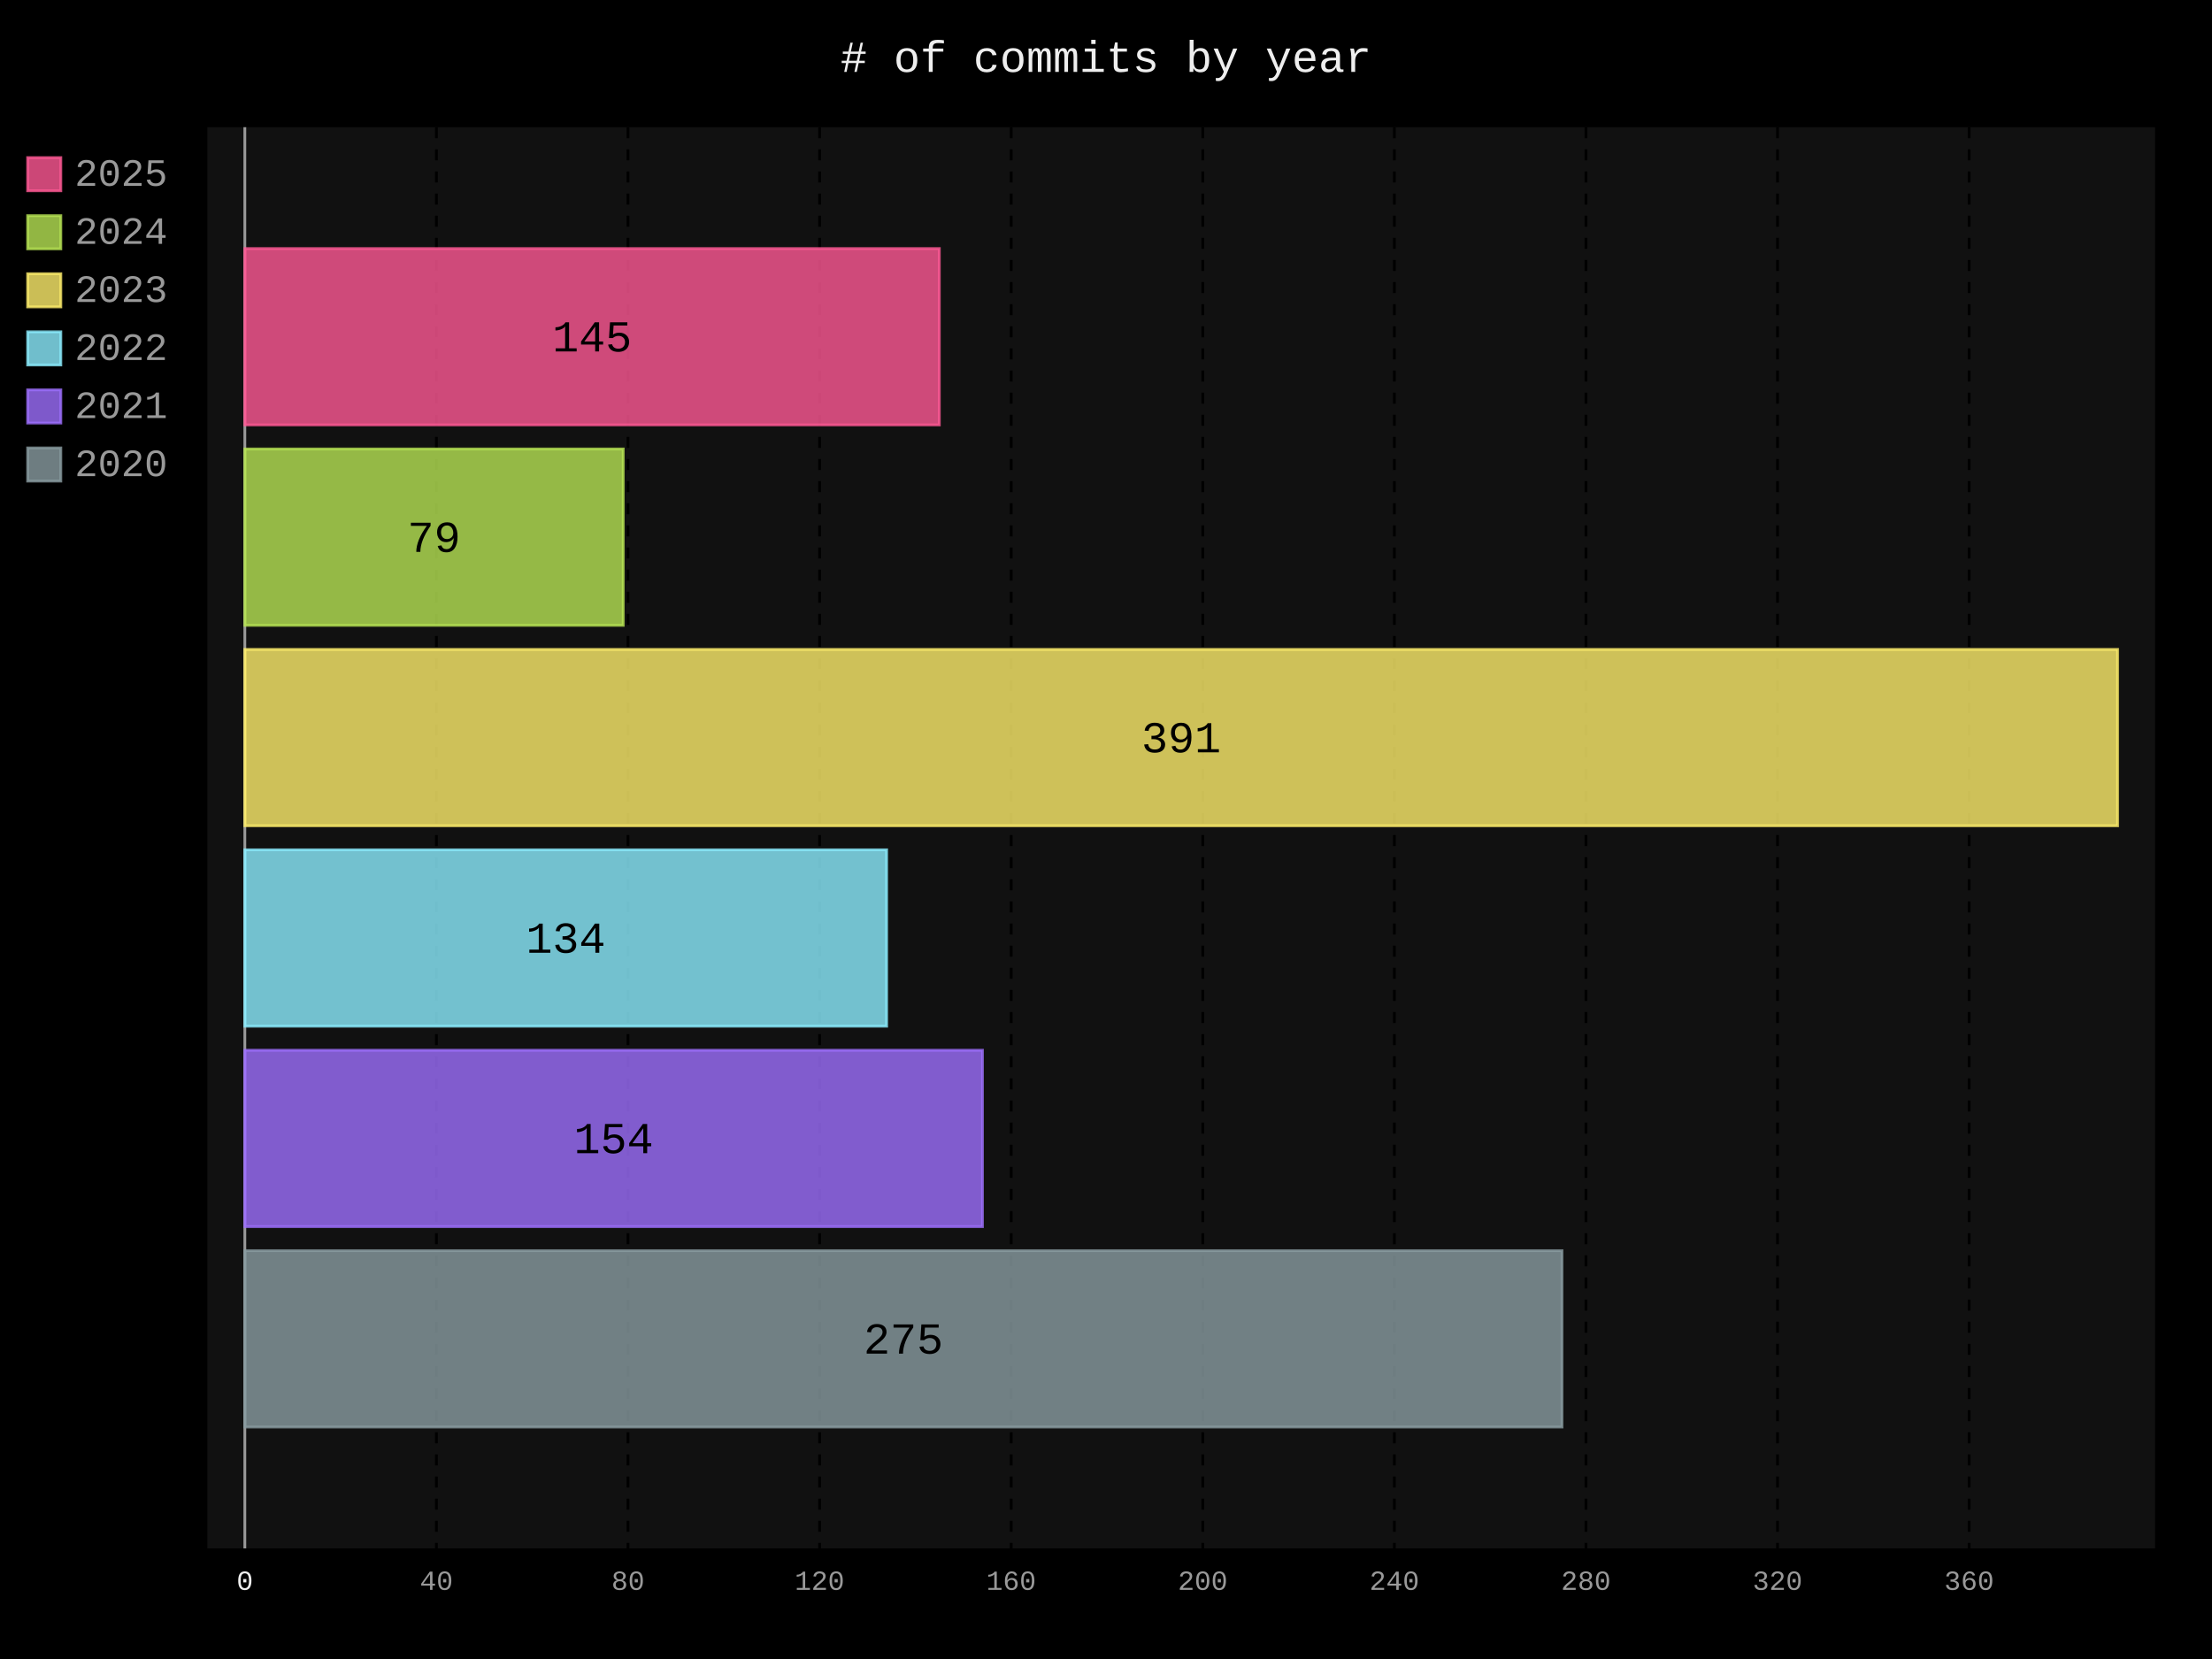
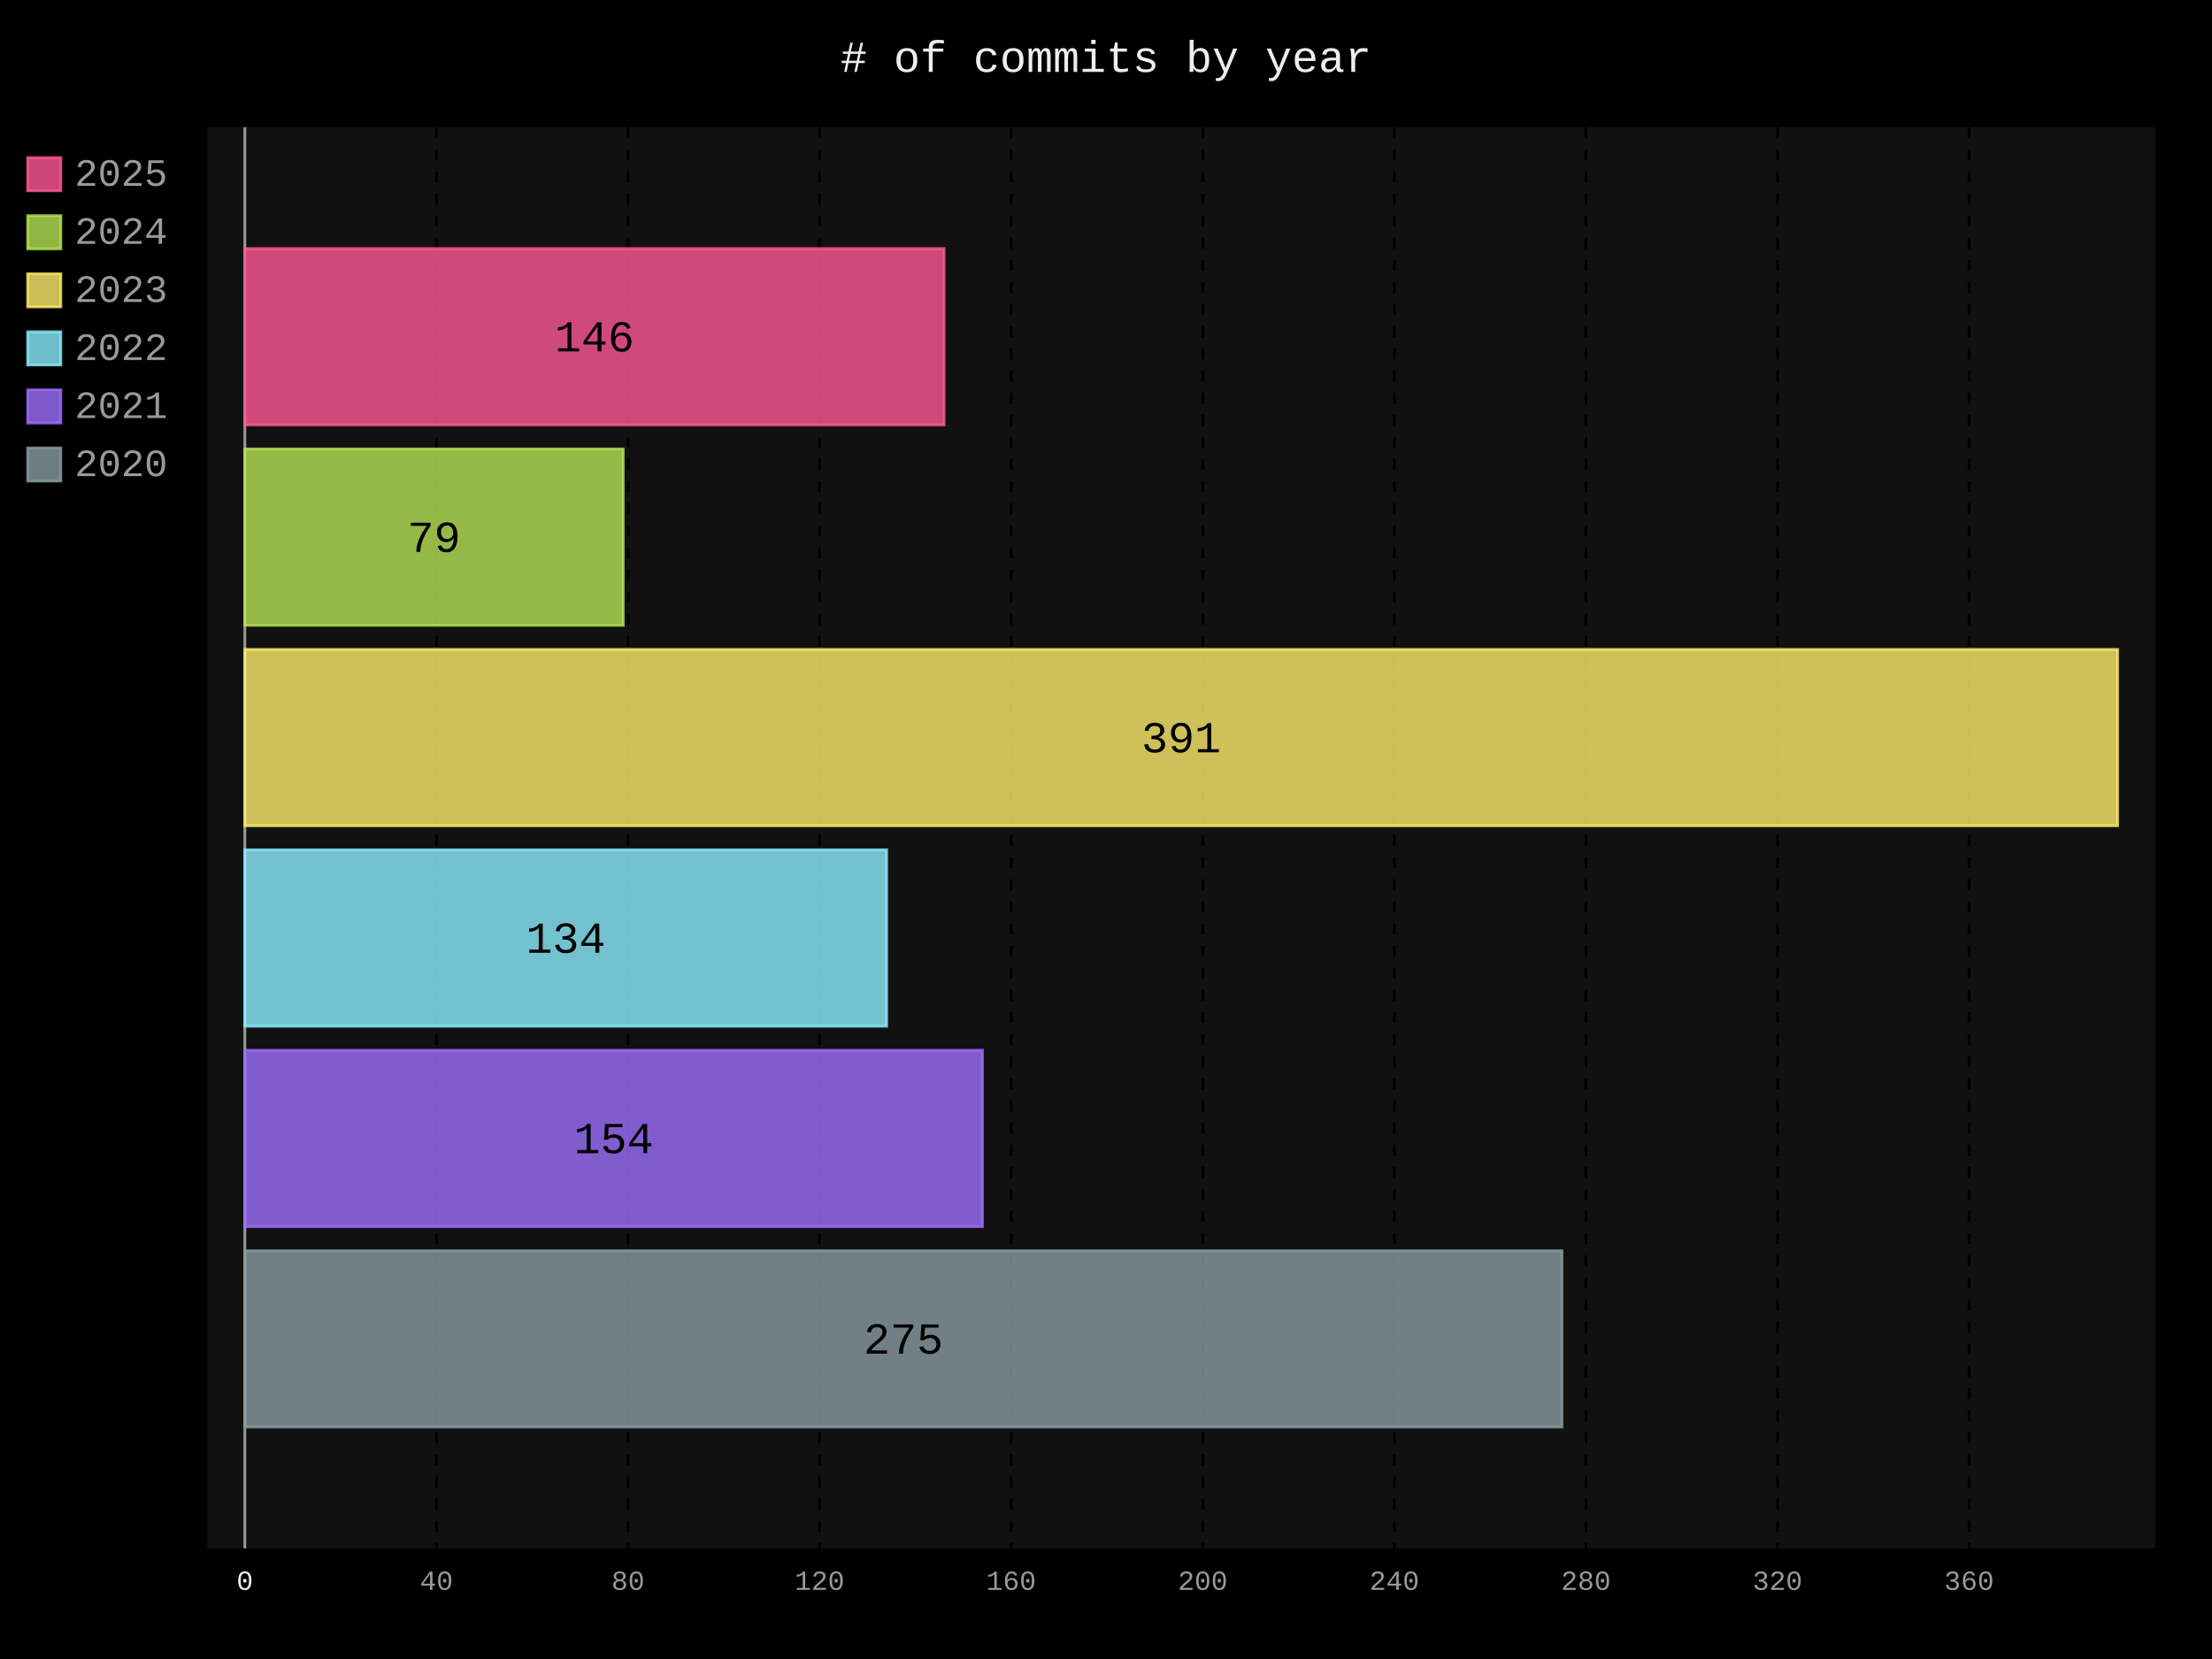
- <svg xmlns="http://www.w3.org/2000/svg" id="chart-ec1c2f25-d81f-4e3d-8273-e332f52e54a2" class="pygal-chart" viewBox="0 0 800 600">
+ <svg xmlns="http://www.w3.org/2000/svg" id="chart-85aa5dc0-09e7-478c-8426-9e829480fdc4" class="pygal-chart" viewBox="0 0 800 600">
  <defs>
-     <style type="text/css">#chart-ec1c2f25-d81f-4e3d-8273-e332f52e54a2{-webkit-user-select:none;-webkit-font-smoothing:antialiased;font-family:Consolas,"Liberation Mono",Menlo,Courier,monospace}#chart-ec1c2f25-d81f-4e3d-8273-e332f52e54a2 .title{font-family:Consolas,"Liberation Mono",Menlo,Courier,monospace;font-size:16px}#chart-ec1c2f25-d81f-4e3d-8273-e332f52e54a2 .legends .legend text{font-family:Consolas,"Liberation Mono",Menlo,Courier,monospace;font-size:14px}#chart-ec1c2f25-d81f-4e3d-8273-e332f52e54a2 .axis text{font-family:Consolas,"Liberation Mono",Menlo,Courier,monospace;font-size:10px}#chart-ec1c2f25-d81f-4e3d-8273-e332f52e54a2 .axis text.major{font-family:Consolas,"Liberation Mono",Menlo,Courier,monospace;font-size:10px}#chart-ec1c2f25-d81f-4e3d-8273-e332f52e54a2 .text-overlay text.value{font-family:Consolas,"Liberation Mono",Menlo,Courier,monospace;font-size:16px}#chart-ec1c2f25-d81f-4e3d-8273-e332f52e54a2 .text-overlay text.label{font-family:Consolas,"Liberation Mono",Menlo,Courier,monospace;font-size:10px}#chart-ec1c2f25-d81f-4e3d-8273-e332f52e54a2 .tooltip{font-family:Consolas,"Liberation Mono",Menlo,Courier,monospace;font-size:14px}#chart-ec1c2f25-d81f-4e3d-8273-e332f52e54a2 text.no_data{font-family:Consolas,"Liberation Mono",Menlo,Courier,monospace;font-size:64px}
- #chart-ec1c2f25-d81f-4e3d-8273-e332f52e54a2{background-color:black}#chart-ec1c2f25-d81f-4e3d-8273-e332f52e54a2 path,#chart-ec1c2f25-d81f-4e3d-8273-e332f52e54a2 line,#chart-ec1c2f25-d81f-4e3d-8273-e332f52e54a2 rect,#chart-ec1c2f25-d81f-4e3d-8273-e332f52e54a2 circle{-webkit-transition:250ms;-moz-transition:250ms;transition:250ms}#chart-ec1c2f25-d81f-4e3d-8273-e332f52e54a2 .graph &gt; .background{fill:black}#chart-ec1c2f25-d81f-4e3d-8273-e332f52e54a2 .plot &gt; .background{fill:#111}#chart-ec1c2f25-d81f-4e3d-8273-e332f52e54a2 .graph{fill:#999}#chart-ec1c2f25-d81f-4e3d-8273-e332f52e54a2 text.no_data{fill:#eee}#chart-ec1c2f25-d81f-4e3d-8273-e332f52e54a2 .title{fill:#eee}#chart-ec1c2f25-d81f-4e3d-8273-e332f52e54a2 .legends .legend text{fill:#999}#chart-ec1c2f25-d81f-4e3d-8273-e332f52e54a2 .legends .legend:hover text{fill:#eee}#chart-ec1c2f25-d81f-4e3d-8273-e332f52e54a2 .axis .line{stroke:#eee}#chart-ec1c2f25-d81f-4e3d-8273-e332f52e54a2 .axis .guide.line{stroke:#555}#chart-ec1c2f25-d81f-4e3d-8273-e332f52e54a2 .axis .major.line{stroke:#999}#chart-ec1c2f25-d81f-4e3d-8273-e332f52e54a2 .axis text.major{fill:#eee}#chart-ec1c2f25-d81f-4e3d-8273-e332f52e54a2 .axis.y .guides:hover .guide.line,#chart-ec1c2f25-d81f-4e3d-8273-e332f52e54a2 .line-graph .axis.x .guides:hover .guide.line,#chart-ec1c2f25-d81f-4e3d-8273-e332f52e54a2 .stackedline-graph .axis.x .guides:hover .guide.line,#chart-ec1c2f25-d81f-4e3d-8273-e332f52e54a2 .xy-graph .axis.x .guides:hover .guide.line{stroke:#eee}#chart-ec1c2f25-d81f-4e3d-8273-e332f52e54a2 .axis .guides:hover text{fill:#eee}#chart-ec1c2f25-d81f-4e3d-8273-e332f52e54a2 .reactive{fill-opacity:.8;stroke-opacity:.8;stroke-width:1}#chart-ec1c2f25-d81f-4e3d-8273-e332f52e54a2 .ci{stroke:#999}#chart-ec1c2f25-d81f-4e3d-8273-e332f52e54a2 .reactive.active,#chart-ec1c2f25-d81f-4e3d-8273-e332f52e54a2 .active .reactive{fill-opacity:.4;stroke-opacity:.9;stroke-width:4}#chart-ec1c2f25-d81f-4e3d-8273-e332f52e54a2 .ci .reactive.active{stroke-width:1.5}#chart-ec1c2f25-d81f-4e3d-8273-e332f52e54a2 .series text{fill:#eee}#chart-ec1c2f25-d81f-4e3d-8273-e332f52e54a2 .tooltip rect{fill:#111;stroke:#eee;-webkit-transition:opacity 250ms;-moz-transition:opacity 250ms;transition:opacity 250ms}#chart-ec1c2f25-d81f-4e3d-8273-e332f52e54a2 .tooltip .label{fill:#999}#chart-ec1c2f25-d81f-4e3d-8273-e332f52e54a2 .tooltip .label{fill:#999}#chart-ec1c2f25-d81f-4e3d-8273-e332f52e54a2 .tooltip .legend{font-size:.8em;fill:#555}#chart-ec1c2f25-d81f-4e3d-8273-e332f52e54a2 .tooltip .x_label{font-size:.6em;fill:#eee}#chart-ec1c2f25-d81f-4e3d-8273-e332f52e54a2 .tooltip .xlink{font-size:.5em;text-decoration:underline}#chart-ec1c2f25-d81f-4e3d-8273-e332f52e54a2 .tooltip .value{font-size:1.5em}#chart-ec1c2f25-d81f-4e3d-8273-e332f52e54a2 .bound{font-size:.5em}#chart-ec1c2f25-d81f-4e3d-8273-e332f52e54a2 .max-value{font-size:.75em;fill:#555}#chart-ec1c2f25-d81f-4e3d-8273-e332f52e54a2 .map-element{fill:#111;stroke:#555 !important}#chart-ec1c2f25-d81f-4e3d-8273-e332f52e54a2 .map-element .reactive{fill-opacity:inherit;stroke-opacity:inherit}#chart-ec1c2f25-d81f-4e3d-8273-e332f52e54a2 .color-0,#chart-ec1c2f25-d81f-4e3d-8273-e332f52e54a2 .color-0 a:visited{stroke:#ff5995;fill:#ff5995}#chart-ec1c2f25-d81f-4e3d-8273-e332f52e54a2 .color-1,#chart-ec1c2f25-d81f-4e3d-8273-e332f52e54a2 .color-1 a:visited{stroke:#b6e354;fill:#b6e354}#chart-ec1c2f25-d81f-4e3d-8273-e332f52e54a2 .color-2,#chart-ec1c2f25-d81f-4e3d-8273-e332f52e54a2 .color-2 a:visited{stroke:#feed6c;fill:#feed6c}#chart-ec1c2f25-d81f-4e3d-8273-e332f52e54a2 .color-3,#chart-ec1c2f25-d81f-4e3d-8273-e332f52e54a2 .color-3 a:visited{stroke:#8cedff;fill:#8cedff}#chart-ec1c2f25-d81f-4e3d-8273-e332f52e54a2 .color-4,#chart-ec1c2f25-d81f-4e3d-8273-e332f52e54a2 .color-4 a:visited{stroke:#9e6ffe;fill:#9e6ffe}#chart-ec1c2f25-d81f-4e3d-8273-e332f52e54a2 .color-5,#chart-ec1c2f25-d81f-4e3d-8273-e332f52e54a2 .color-5 a:visited{stroke:#899ca1;fill:#899ca1}#chart-ec1c2f25-d81f-4e3d-8273-e332f52e54a2 .text-overlay .color-0 text{fill:black}#chart-ec1c2f25-d81f-4e3d-8273-e332f52e54a2 .text-overlay .color-1 text{fill:black}#chart-ec1c2f25-d81f-4e3d-8273-e332f52e54a2 .text-overlay .color-2 text{fill:black}#chart-ec1c2f25-d81f-4e3d-8273-e332f52e54a2 .text-overlay .color-3 text{fill:black}#chart-ec1c2f25-d81f-4e3d-8273-e332f52e54a2 .text-overlay .color-4 text{fill:black}#chart-ec1c2f25-d81f-4e3d-8273-e332f52e54a2 .text-overlay .color-5 text{fill:black}
- #chart-ec1c2f25-d81f-4e3d-8273-e332f52e54a2 text.no_data{text-anchor:middle}#chart-ec1c2f25-d81f-4e3d-8273-e332f52e54a2 .guide.line{fill:none}#chart-ec1c2f25-d81f-4e3d-8273-e332f52e54a2 .centered{text-anchor:middle}#chart-ec1c2f25-d81f-4e3d-8273-e332f52e54a2 .title{text-anchor:middle}#chart-ec1c2f25-d81f-4e3d-8273-e332f52e54a2 .legends .legend text{fill-opacity:1}#chart-ec1c2f25-d81f-4e3d-8273-e332f52e54a2 .axis.x text{text-anchor:middle}#chart-ec1c2f25-d81f-4e3d-8273-e332f52e54a2 .axis.x:not(.web) text[transform]{text-anchor:start}#chart-ec1c2f25-d81f-4e3d-8273-e332f52e54a2 .axis.x:not(.web) text[transform].backwards{text-anchor:end}#chart-ec1c2f25-d81f-4e3d-8273-e332f52e54a2 .axis.y text{text-anchor:end}#chart-ec1c2f25-d81f-4e3d-8273-e332f52e54a2 .axis.y text[transform].backwards{text-anchor:start}#chart-ec1c2f25-d81f-4e3d-8273-e332f52e54a2 .axis.y2 text{text-anchor:start}#chart-ec1c2f25-d81f-4e3d-8273-e332f52e54a2 .axis.y2 text[transform].backwards{text-anchor:end}#chart-ec1c2f25-d81f-4e3d-8273-e332f52e54a2 .axis .guide.line{stroke-dasharray:4,4;stroke:black}#chart-ec1c2f25-d81f-4e3d-8273-e332f52e54a2 .axis .major.guide.line{stroke-dasharray:6,6;stroke:black}#chart-ec1c2f25-d81f-4e3d-8273-e332f52e54a2 .horizontal .axis.y .guide.line,#chart-ec1c2f25-d81f-4e3d-8273-e332f52e54a2 .horizontal .axis.y2 .guide.line,#chart-ec1c2f25-d81f-4e3d-8273-e332f52e54a2 .vertical .axis.x .guide.line{opacity:0}#chart-ec1c2f25-d81f-4e3d-8273-e332f52e54a2 .horizontal .axis.always_show .guide.line,#chart-ec1c2f25-d81f-4e3d-8273-e332f52e54a2 .vertical .axis.always_show .guide.line{opacity:1 !important}#chart-ec1c2f25-d81f-4e3d-8273-e332f52e54a2 .axis.y .guides:hover .guide.line,#chart-ec1c2f25-d81f-4e3d-8273-e332f52e54a2 .axis.y2 .guides:hover .guide.line,#chart-ec1c2f25-d81f-4e3d-8273-e332f52e54a2 .axis.x .guides:hover .guide.line{opacity:1}#chart-ec1c2f25-d81f-4e3d-8273-e332f52e54a2 .axis .guides:hover text{opacity:1}#chart-ec1c2f25-d81f-4e3d-8273-e332f52e54a2 .nofill{fill:none}#chart-ec1c2f25-d81f-4e3d-8273-e332f52e54a2 .subtle-fill{fill-opacity:.2}#chart-ec1c2f25-d81f-4e3d-8273-e332f52e54a2 .dot{stroke-width:1px;fill-opacity:1;stroke-opacity:1}#chart-ec1c2f25-d81f-4e3d-8273-e332f52e54a2 .dot.active{stroke-width:5px}#chart-ec1c2f25-d81f-4e3d-8273-e332f52e54a2 .dot.negative{fill:transparent}#chart-ec1c2f25-d81f-4e3d-8273-e332f52e54a2 text,#chart-ec1c2f25-d81f-4e3d-8273-e332f52e54a2 tspan{stroke:none !important}#chart-ec1c2f25-d81f-4e3d-8273-e332f52e54a2 .series text.active{opacity:1}#chart-ec1c2f25-d81f-4e3d-8273-e332f52e54a2 .tooltip rect{fill-opacity:.95;stroke-width:.5}#chart-ec1c2f25-d81f-4e3d-8273-e332f52e54a2 .tooltip text{fill-opacity:1}#chart-ec1c2f25-d81f-4e3d-8273-e332f52e54a2 .showable{visibility:hidden}#chart-ec1c2f25-d81f-4e3d-8273-e332f52e54a2 .showable.shown{visibility:visible}#chart-ec1c2f25-d81f-4e3d-8273-e332f52e54a2 .gauge-background{fill:rgba(229,229,229,1);stroke:none}#chart-ec1c2f25-d81f-4e3d-8273-e332f52e54a2 .bg-lines{stroke:black;stroke-width:2px}</style>
+     <style type="text/css">#chart-85aa5dc0-09e7-478c-8426-9e829480fdc4{-webkit-user-select:none;-webkit-font-smoothing:antialiased;font-family:Consolas,"Liberation Mono",Menlo,Courier,monospace}#chart-85aa5dc0-09e7-478c-8426-9e829480fdc4 .title{font-family:Consolas,"Liberation Mono",Menlo,Courier,monospace;font-size:16px}#chart-85aa5dc0-09e7-478c-8426-9e829480fdc4 .legends .legend text{font-family:Consolas,"Liberation Mono",Menlo,Courier,monospace;font-size:14px}#chart-85aa5dc0-09e7-478c-8426-9e829480fdc4 .axis text{font-family:Consolas,"Liberation Mono",Menlo,Courier,monospace;font-size:10px}#chart-85aa5dc0-09e7-478c-8426-9e829480fdc4 .axis text.major{font-family:Consolas,"Liberation Mono",Menlo,Courier,monospace;font-size:10px}#chart-85aa5dc0-09e7-478c-8426-9e829480fdc4 .text-overlay text.value{font-family:Consolas,"Liberation Mono",Menlo,Courier,monospace;font-size:16px}#chart-85aa5dc0-09e7-478c-8426-9e829480fdc4 .text-overlay text.label{font-family:Consolas,"Liberation Mono",Menlo,Courier,monospace;font-size:10px}#chart-85aa5dc0-09e7-478c-8426-9e829480fdc4 .tooltip{font-family:Consolas,"Liberation Mono",Menlo,Courier,monospace;font-size:14px}#chart-85aa5dc0-09e7-478c-8426-9e829480fdc4 text.no_data{font-family:Consolas,"Liberation Mono",Menlo,Courier,monospace;font-size:64px}
+ #chart-85aa5dc0-09e7-478c-8426-9e829480fdc4{background-color:black}#chart-85aa5dc0-09e7-478c-8426-9e829480fdc4 path,#chart-85aa5dc0-09e7-478c-8426-9e829480fdc4 line,#chart-85aa5dc0-09e7-478c-8426-9e829480fdc4 rect,#chart-85aa5dc0-09e7-478c-8426-9e829480fdc4 circle{-webkit-transition:250ms;-moz-transition:250ms;transition:250ms}#chart-85aa5dc0-09e7-478c-8426-9e829480fdc4 .graph &gt; .background{fill:black}#chart-85aa5dc0-09e7-478c-8426-9e829480fdc4 .plot &gt; .background{fill:#111}#chart-85aa5dc0-09e7-478c-8426-9e829480fdc4 .graph{fill:#999}#chart-85aa5dc0-09e7-478c-8426-9e829480fdc4 text.no_data{fill:#eee}#chart-85aa5dc0-09e7-478c-8426-9e829480fdc4 .title{fill:#eee}#chart-85aa5dc0-09e7-478c-8426-9e829480fdc4 .legends .legend text{fill:#999}#chart-85aa5dc0-09e7-478c-8426-9e829480fdc4 .legends .legend:hover text{fill:#eee}#chart-85aa5dc0-09e7-478c-8426-9e829480fdc4 .axis .line{stroke:#eee}#chart-85aa5dc0-09e7-478c-8426-9e829480fdc4 .axis .guide.line{stroke:#555}#chart-85aa5dc0-09e7-478c-8426-9e829480fdc4 .axis .major.line{stroke:#999}#chart-85aa5dc0-09e7-478c-8426-9e829480fdc4 .axis text.major{fill:#eee}#chart-85aa5dc0-09e7-478c-8426-9e829480fdc4 .axis.y .guides:hover .guide.line,#chart-85aa5dc0-09e7-478c-8426-9e829480fdc4 .line-graph .axis.x .guides:hover .guide.line,#chart-85aa5dc0-09e7-478c-8426-9e829480fdc4 .stackedline-graph .axis.x .guides:hover .guide.line,#chart-85aa5dc0-09e7-478c-8426-9e829480fdc4 .xy-graph .axis.x .guides:hover .guide.line{stroke:#eee}#chart-85aa5dc0-09e7-478c-8426-9e829480fdc4 .axis .guides:hover text{fill:#eee}#chart-85aa5dc0-09e7-478c-8426-9e829480fdc4 .reactive{fill-opacity:.8;stroke-opacity:.8;stroke-width:1}#chart-85aa5dc0-09e7-478c-8426-9e829480fdc4 .ci{stroke:#999}#chart-85aa5dc0-09e7-478c-8426-9e829480fdc4 .reactive.active,#chart-85aa5dc0-09e7-478c-8426-9e829480fdc4 .active .reactive{fill-opacity:.4;stroke-opacity:.9;stroke-width:4}#chart-85aa5dc0-09e7-478c-8426-9e829480fdc4 .ci .reactive.active{stroke-width:1.5}#chart-85aa5dc0-09e7-478c-8426-9e829480fdc4 .series text{fill:#eee}#chart-85aa5dc0-09e7-478c-8426-9e829480fdc4 .tooltip rect{fill:#111;stroke:#eee;-webkit-transition:opacity 250ms;-moz-transition:opacity 250ms;transition:opacity 250ms}#chart-85aa5dc0-09e7-478c-8426-9e829480fdc4 .tooltip .label{fill:#999}#chart-85aa5dc0-09e7-478c-8426-9e829480fdc4 .tooltip .label{fill:#999}#chart-85aa5dc0-09e7-478c-8426-9e829480fdc4 .tooltip .legend{font-size:.8em;fill:#555}#chart-85aa5dc0-09e7-478c-8426-9e829480fdc4 .tooltip .x_label{font-size:.6em;fill:#eee}#chart-85aa5dc0-09e7-478c-8426-9e829480fdc4 .tooltip .xlink{font-size:.5em;text-decoration:underline}#chart-85aa5dc0-09e7-478c-8426-9e829480fdc4 .tooltip .value{font-size:1.5em}#chart-85aa5dc0-09e7-478c-8426-9e829480fdc4 .bound{font-size:.5em}#chart-85aa5dc0-09e7-478c-8426-9e829480fdc4 .max-value{font-size:.75em;fill:#555}#chart-85aa5dc0-09e7-478c-8426-9e829480fdc4 .map-element{fill:#111;stroke:#555 !important}#chart-85aa5dc0-09e7-478c-8426-9e829480fdc4 .map-element .reactive{fill-opacity:inherit;stroke-opacity:inherit}#chart-85aa5dc0-09e7-478c-8426-9e829480fdc4 .color-0,#chart-85aa5dc0-09e7-478c-8426-9e829480fdc4 .color-0 a:visited{stroke:#ff5995;fill:#ff5995}#chart-85aa5dc0-09e7-478c-8426-9e829480fdc4 .color-1,#chart-85aa5dc0-09e7-478c-8426-9e829480fdc4 .color-1 a:visited{stroke:#b6e354;fill:#b6e354}#chart-85aa5dc0-09e7-478c-8426-9e829480fdc4 .color-2,#chart-85aa5dc0-09e7-478c-8426-9e829480fdc4 .color-2 a:visited{stroke:#feed6c;fill:#feed6c}#chart-85aa5dc0-09e7-478c-8426-9e829480fdc4 .color-3,#chart-85aa5dc0-09e7-478c-8426-9e829480fdc4 .color-3 a:visited{stroke:#8cedff;fill:#8cedff}#chart-85aa5dc0-09e7-478c-8426-9e829480fdc4 .color-4,#chart-85aa5dc0-09e7-478c-8426-9e829480fdc4 .color-4 a:visited{stroke:#9e6ffe;fill:#9e6ffe}#chart-85aa5dc0-09e7-478c-8426-9e829480fdc4 .color-5,#chart-85aa5dc0-09e7-478c-8426-9e829480fdc4 .color-5 a:visited{stroke:#899ca1;fill:#899ca1}#chart-85aa5dc0-09e7-478c-8426-9e829480fdc4 .text-overlay .color-0 text{fill:black}#chart-85aa5dc0-09e7-478c-8426-9e829480fdc4 .text-overlay .color-1 text{fill:black}#chart-85aa5dc0-09e7-478c-8426-9e829480fdc4 .text-overlay .color-2 text{fill:black}#chart-85aa5dc0-09e7-478c-8426-9e829480fdc4 .text-overlay .color-3 text{fill:black}#chart-85aa5dc0-09e7-478c-8426-9e829480fdc4 .text-overlay .color-4 text{fill:black}#chart-85aa5dc0-09e7-478c-8426-9e829480fdc4 .text-overlay .color-5 text{fill:black}
+ #chart-85aa5dc0-09e7-478c-8426-9e829480fdc4 text.no_data{text-anchor:middle}#chart-85aa5dc0-09e7-478c-8426-9e829480fdc4 .guide.line{fill:none}#chart-85aa5dc0-09e7-478c-8426-9e829480fdc4 .centered{text-anchor:middle}#chart-85aa5dc0-09e7-478c-8426-9e829480fdc4 .title{text-anchor:middle}#chart-85aa5dc0-09e7-478c-8426-9e829480fdc4 .legends .legend text{fill-opacity:1}#chart-85aa5dc0-09e7-478c-8426-9e829480fdc4 .axis.x text{text-anchor:middle}#chart-85aa5dc0-09e7-478c-8426-9e829480fdc4 .axis.x:not(.web) text[transform]{text-anchor:start}#chart-85aa5dc0-09e7-478c-8426-9e829480fdc4 .axis.x:not(.web) text[transform].backwards{text-anchor:end}#chart-85aa5dc0-09e7-478c-8426-9e829480fdc4 .axis.y text{text-anchor:end}#chart-85aa5dc0-09e7-478c-8426-9e829480fdc4 .axis.y text[transform].backwards{text-anchor:start}#chart-85aa5dc0-09e7-478c-8426-9e829480fdc4 .axis.y2 text{text-anchor:start}#chart-85aa5dc0-09e7-478c-8426-9e829480fdc4 .axis.y2 text[transform].backwards{text-anchor:end}#chart-85aa5dc0-09e7-478c-8426-9e829480fdc4 .axis .guide.line{stroke-dasharray:4,4;stroke:black}#chart-85aa5dc0-09e7-478c-8426-9e829480fdc4 .axis .major.guide.line{stroke-dasharray:6,6;stroke:black}#chart-85aa5dc0-09e7-478c-8426-9e829480fdc4 .horizontal .axis.y .guide.line,#chart-85aa5dc0-09e7-478c-8426-9e829480fdc4 .horizontal .axis.y2 .guide.line,#chart-85aa5dc0-09e7-478c-8426-9e829480fdc4 .vertical .axis.x .guide.line{opacity:0}#chart-85aa5dc0-09e7-478c-8426-9e829480fdc4 .horizontal .axis.always_show .guide.line,#chart-85aa5dc0-09e7-478c-8426-9e829480fdc4 .vertical .axis.always_show .guide.line{opacity:1 !important}#chart-85aa5dc0-09e7-478c-8426-9e829480fdc4 .axis.y .guides:hover .guide.line,#chart-85aa5dc0-09e7-478c-8426-9e829480fdc4 .axis.y2 .guides:hover .guide.line,#chart-85aa5dc0-09e7-478c-8426-9e829480fdc4 .axis.x .guides:hover .guide.line{opacity:1}#chart-85aa5dc0-09e7-478c-8426-9e829480fdc4 .axis .guides:hover text{opacity:1}#chart-85aa5dc0-09e7-478c-8426-9e829480fdc4 .nofill{fill:none}#chart-85aa5dc0-09e7-478c-8426-9e829480fdc4 .subtle-fill{fill-opacity:.2}#chart-85aa5dc0-09e7-478c-8426-9e829480fdc4 .dot{stroke-width:1px;fill-opacity:1;stroke-opacity:1}#chart-85aa5dc0-09e7-478c-8426-9e829480fdc4 .dot.active{stroke-width:5px}#chart-85aa5dc0-09e7-478c-8426-9e829480fdc4 .dot.negative{fill:transparent}#chart-85aa5dc0-09e7-478c-8426-9e829480fdc4 text,#chart-85aa5dc0-09e7-478c-8426-9e829480fdc4 tspan{stroke:none !important}#chart-85aa5dc0-09e7-478c-8426-9e829480fdc4 .series text.active{opacity:1}#chart-85aa5dc0-09e7-478c-8426-9e829480fdc4 .tooltip rect{fill-opacity:.95;stroke-width:.5}#chart-85aa5dc0-09e7-478c-8426-9e829480fdc4 .tooltip text{fill-opacity:1}#chart-85aa5dc0-09e7-478c-8426-9e829480fdc4 .showable{visibility:hidden}#chart-85aa5dc0-09e7-478c-8426-9e829480fdc4 .showable.shown{visibility:visible}#chart-85aa5dc0-09e7-478c-8426-9e829480fdc4 .gauge-background{fill:rgba(229,229,229,1);stroke:none}#chart-85aa5dc0-09e7-478c-8426-9e829480fdc4 .bg-lines{stroke:black;stroke-width:2px}</style>
  </defs>
  <g class="graph horizontalbar-graph horizontal">
    <rect x="0" y="0" width="800" height="600" class="background" />
    <g transform="translate(75, 46)" class="plot">
      <rect x="0" y="0" width="704.4" height="514" class="background" />
      <g class="axis x always_show">
        <g class="guides">
          <path d="M13.546 0 v514" class="axis major line" />
          <text x="13.546" y="529.0" class="major">0</text>
        </g>
        <g class="guides">
          <path d="M82.836 0 v514" class="guide line" />
          <text x="82.836" y="529.0" class="">40</text>
        </g>
        <g class="guides">
          <path d="M152.126 0 v514" class="guide line" />
          <text x="152.126" y="529.0" class="">80</text>
        </g>
        <g class="guides">
          <path d="M221.416 0 v514" class="guide line" />
          <text x="221.416" y="529.0" class="">120</text>
        </g>
        <g class="guides">
          <path d="M290.705 0 v514" class="guide line" />
          <text x="290.705" y="529.0" class="">160</text>
        </g>
        <g class="guides">
          <path d="M359.995 0 v514" class="guide line" />
          <text x="359.995" y="529.0" class="">200</text>
        </g>
        <g class="guides">
          <path d="M429.285 0 v514" class="guide line" />
          <text x="429.285" y="529.0" class="">240</text>
        </g>
        <g class="guides">
          <path d="M498.575 0 v514" class="guide line" />
          <text x="498.575" y="529.0" class="">280</text>
        </g>
        <g class="guides">
          <path d="M567.864 0 v514" class="guide line" />
          <text x="567.864" y="529.0" class="">320</text>
        </g>
        <g class="guides">
          <path d="M637.154 0 v514" class="guide line" />
          <text x="637.154" y="529.0" class="">360</text>
        </g>
      </g>
      <g class="series serie-5 color-5">
        <g class="bars">
          <g class="bar">
            <rect x="13.546" y="406.324" rx="0" ry="0" width="476.367" height="63.789" class="rect reactive tooltip-trigger" />
          </g>
        </g>
      </g>
      <g class="series serie-4 color-4">
        <g class="bars">
          <g class="bar">
            <rect x="13.546" y="333.836" rx="0" ry="0" width="266.766" height="63.789" class="rect reactive tooltip-trigger" />
          </g>
        </g>
      </g>
      <g class="series serie-3 color-3">
        <g class="bars">
          <g class="bar">
            <rect x="13.546" y="261.349" rx="0" ry="0" width="232.121" height="63.789" class="rect reactive tooltip-trigger" />
          </g>
        </g>
      </g>
      <g class="series serie-2 color-2">
        <g class="bars">
          <g class="bar">
            <rect x="13.546" y="188.862" rx="0" ry="0" width="677.308" height="63.789" class="rect reactive tooltip-trigger" />
          </g>
        </g>
      </g>
      <g class="series serie-1 color-1">
        <g class="bars">
          <g class="bar">
            <rect x="13.546" y="116.375" rx="0" ry="0" width="136.847" height="63.789" class="rect reactive tooltip-trigger" />
          </g>
        </g>
      </g>
      <g class="series serie-0 color-0">
        <g class="bars">
          <g class="bar">
-             <rect x="13.546" y="43.888" rx="0" ry="0" width="251.175" height="63.789" class="rect reactive tooltip-trigger" />
+             <rect x="13.546" y="43.888" rx="0" ry="0" width="252.908" height="63.789" class="rect reactive tooltip-trigger" />
          </g>
        </g>
      </g>
    </g>
    <g class="titles">
      <text x="400.0" y="26" class="title plot_title"># of commits by year</text>
    </g>
    <g transform="translate(75, 46)" class="plot overlay">
      <g class="series serie-5 color-5" />
      <g class="series serie-4 color-4" />
      <g class="series serie-3 color-3" />
      <g class="series serie-2 color-2" />
      <g class="series serie-1 color-1" />
      <g class="series serie-0 color-0" />
    </g>
    <g transform="translate(75, 46)" class="plot text-overlay">
      <g class="series serie-5 color-5">
        <text text-anchor="middle" x="251.73" y="443.551" class="value">275</text>
      </g>
      <g class="series serie-4 color-4">
        <text text-anchor="middle" x="146.929" y="371.064" class="value">154</text>
      </g>
      <g class="series serie-3 color-3">
        <text text-anchor="middle" x="129.607" y="298.577" class="value">134</text>
      </g>
      <g class="series serie-2 color-2">
        <text text-anchor="middle" x="352.2" y="226.09" class="value">391</text>
      </g>
      <g class="series serie-1 color-1">
        <text text-anchor="middle" x="81.97" y="153.603" class="value">79</text>
      </g>
      <g class="series serie-0 color-0">
-         <text text-anchor="middle" x="139.134" y="81.115" class="value">145</text>
+         <text text-anchor="middle" x="140" y="81.115" class="value">146</text>
      </g>
    </g>
    <g transform="translate(75, 46)" class="plot tooltip-overlay">
      <g transform="translate(0 0)" style="opacity: 0" class="tooltip">
        <rect rx="0" ry="0" width="0" height="0" class="tooltip-box" />
        <g class="text" />
      </g>
    </g>
    <g transform="translate(10, 56)" class="legends">
      <g id="activate-serie-0" class="legend reactive activate-serie">
        <rect x="0.0" y="1.0" width="12" height="12" class="color-0 reactive" />
        <text x="17.0" y="11.2">2025</text>
      </g>
      <g id="activate-serie-1" class="legend reactive activate-serie">
        <rect x="0.0" y="22.0" width="12" height="12" class="color-1 reactive" />
        <text x="17.0" y="32.2">2024</text>
      </g>
      <g id="activate-serie-2" class="legend reactive activate-serie">
        <rect x="0.0" y="43.0" width="12" height="12" class="color-2 reactive" />
        <text x="17.0" y="53.2">2023</text>
      </g>
      <g id="activate-serie-3" class="legend reactive activate-serie">
        <rect x="0.0" y="64.0" width="12" height="12" class="color-3 reactive" />
        <text x="17.0" y="74.2">2022</text>
      </g>
      <g id="activate-serie-4" class="legend reactive activate-serie">
        <rect x="0.0" y="85.0" width="12" height="12" class="color-4 reactive" />
        <text x="17.0" y="95.2">2021</text>
      </g>
      <g id="activate-serie-5" class="legend reactive activate-serie">
        <rect x="0.0" y="106.0" width="12" height="12" class="color-5 reactive" />
        <text x="17.0" y="116.2">2020</text>
      </g>
    </g>
    <g transform="translate(790, 56)" class="legends" />
  </g>
</svg>
